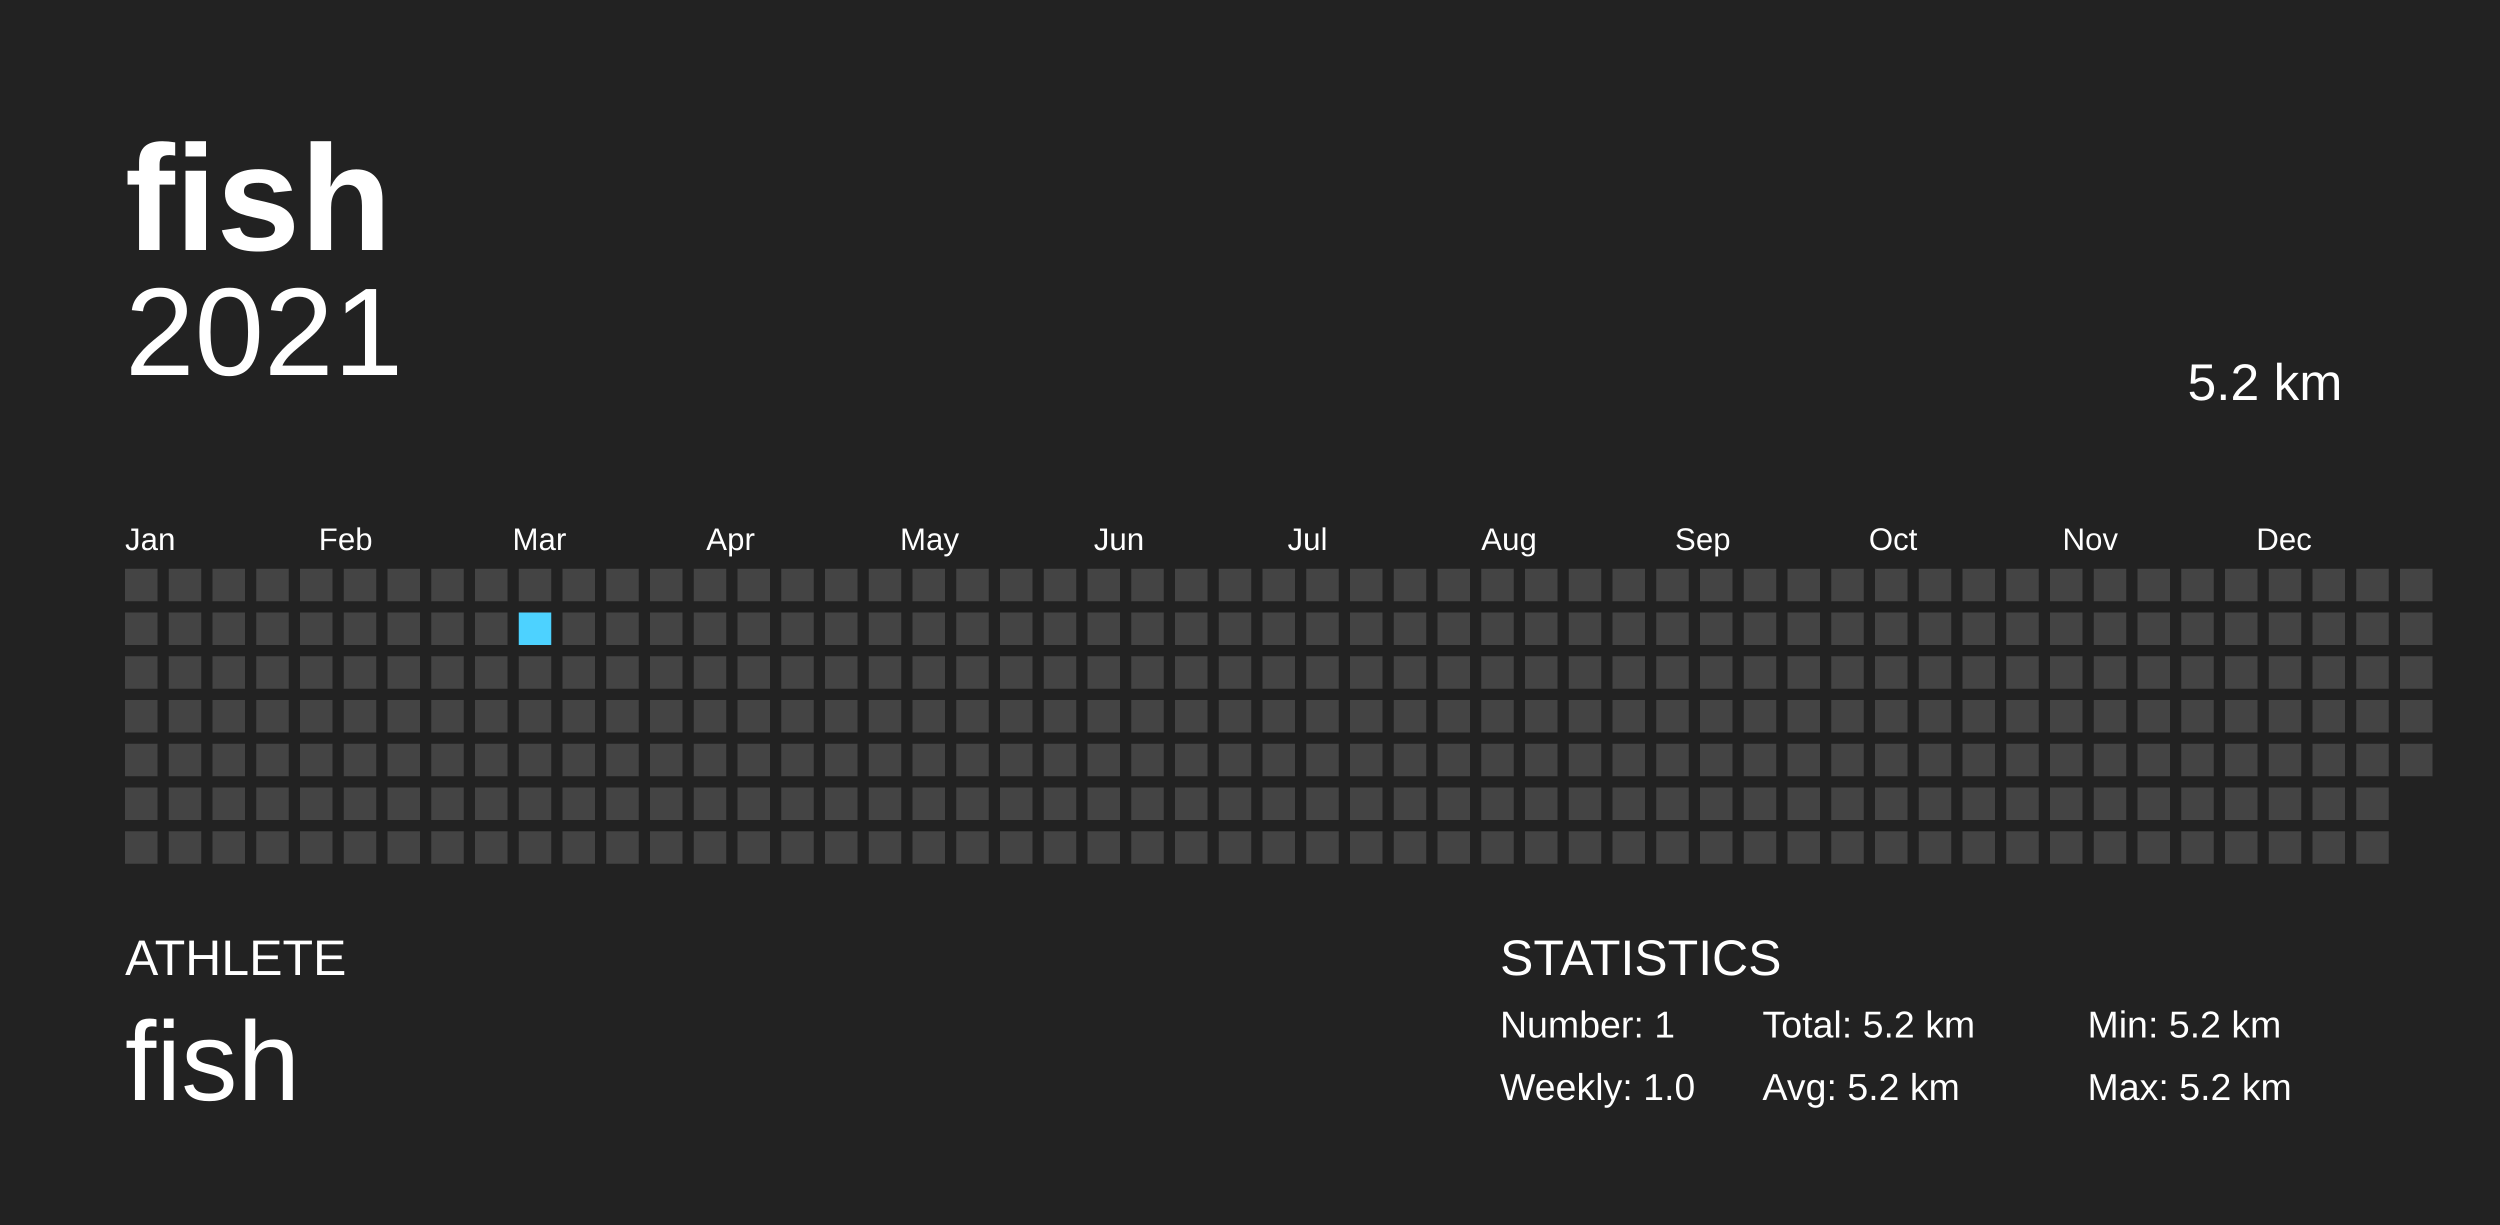
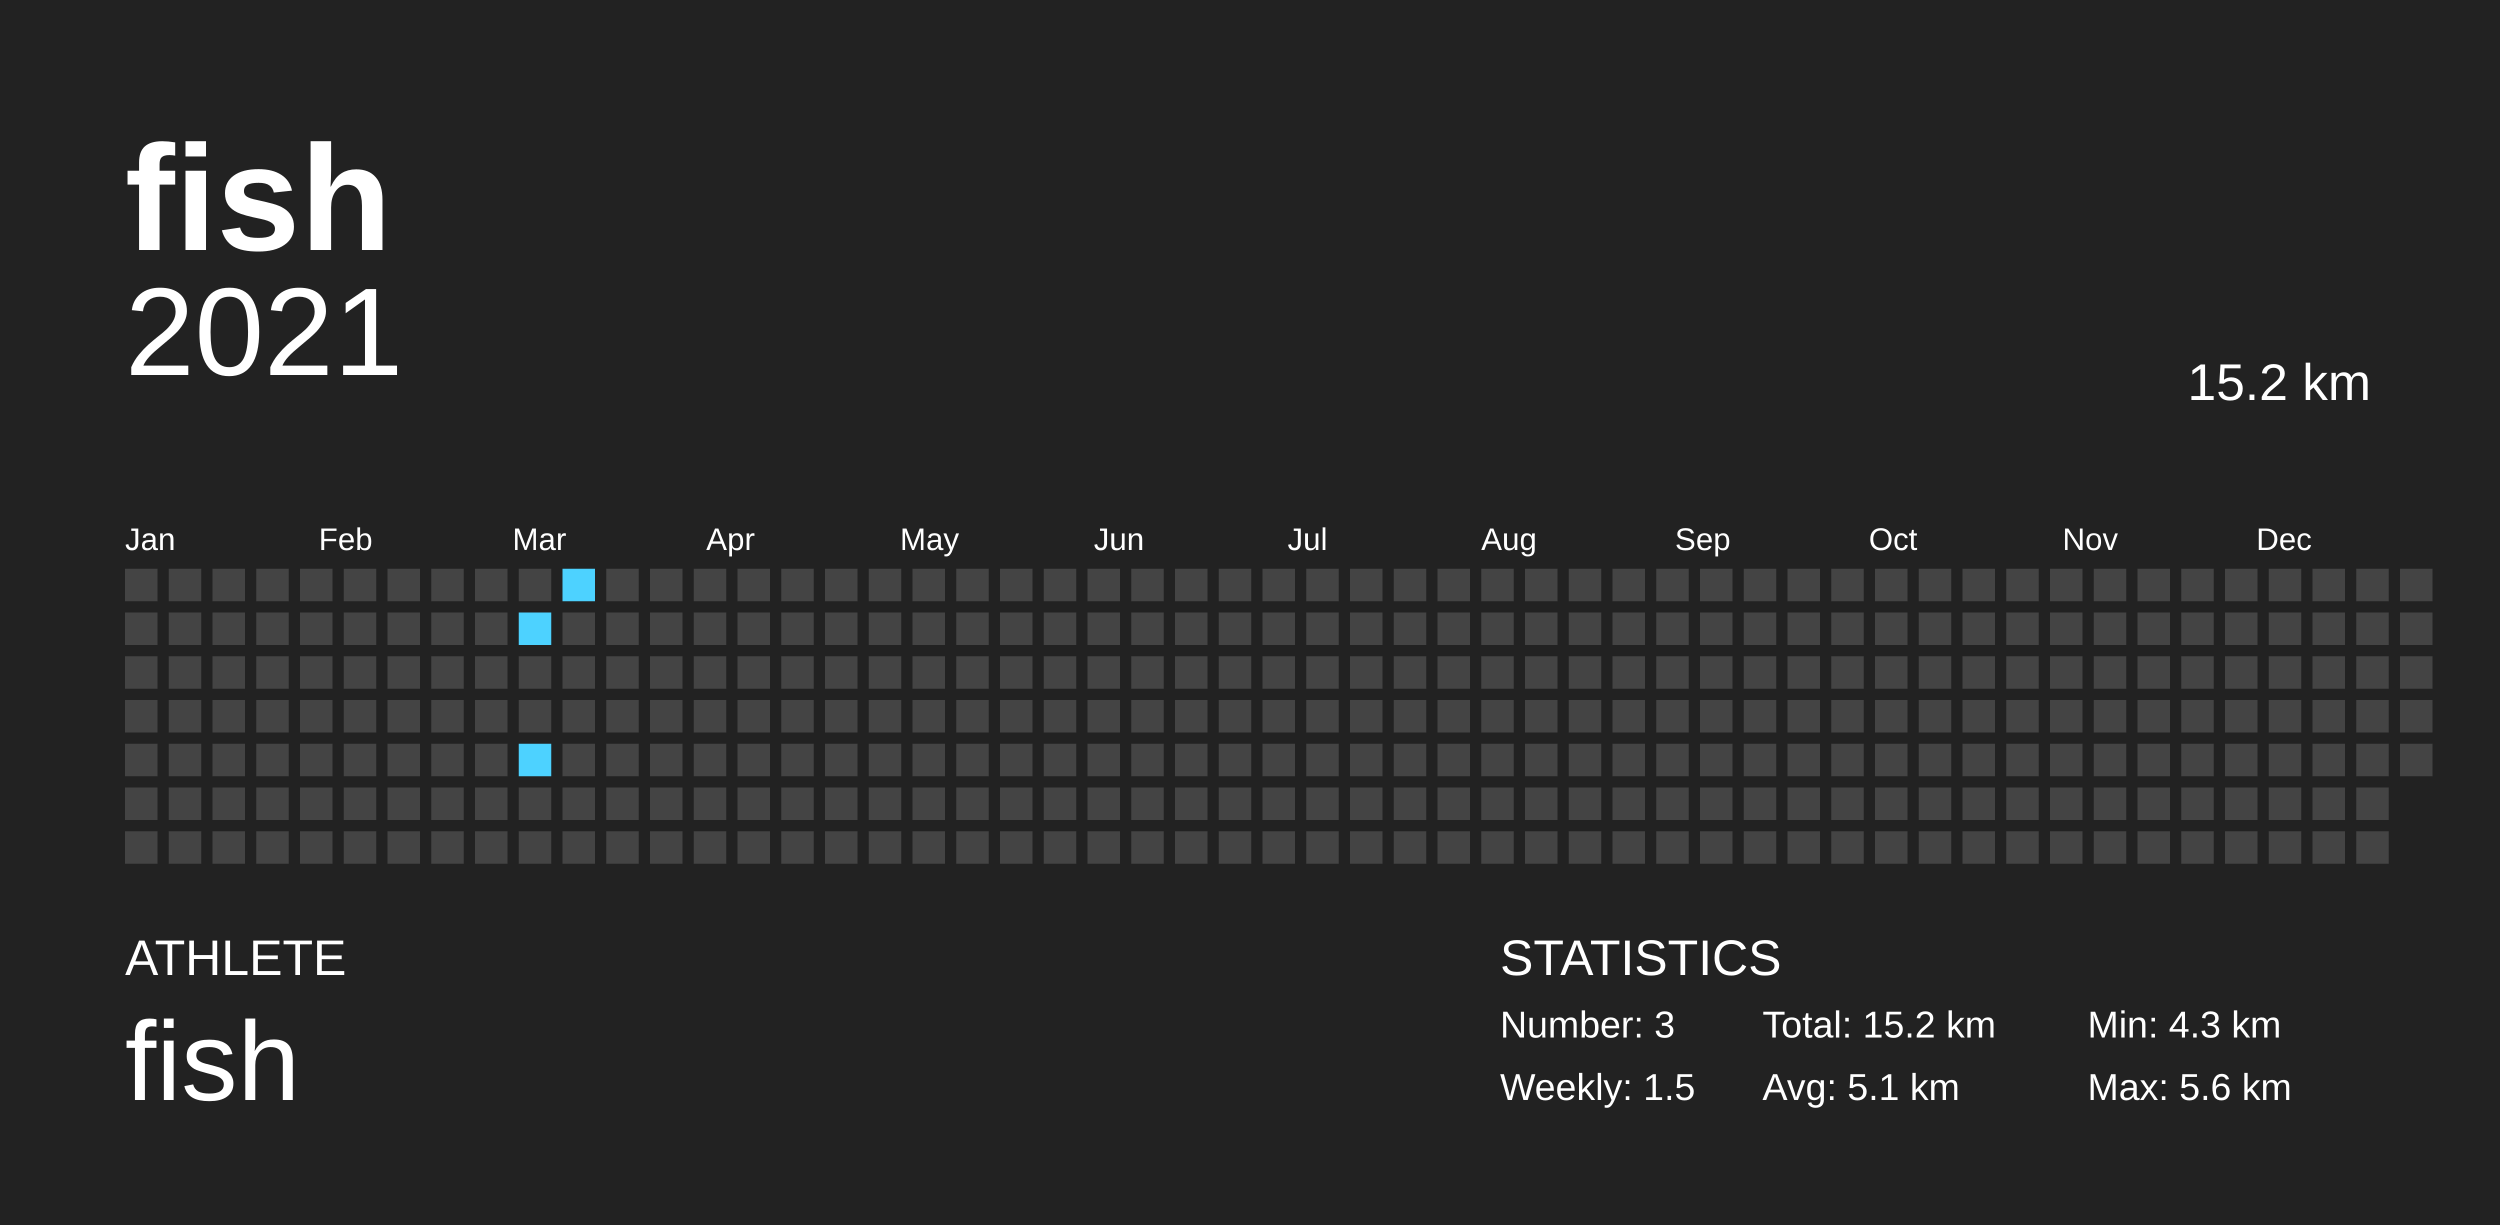
<svg xmlns="http://www.w3.org/2000/svg" baseProfile="full" height="98mm" version="1.1" viewBox="0,0,200,98" width="200mm">
  <defs />
  <rect fill="#222222" height="98" width="200" x="0" y="0" />
  <text fill="#FFFFFF" style="font-size:12px; font-family:Arial; font-weight:bold;" x="10" y="20">fish</text>
  <text fill="#FFFFFF" style="font-size:4px; font-family:Arial" x="10" y="78">ATHLETE</text>
  <text fill="#FFFFFF" style="font-size:9px; font-family:Arial" x="10" y="88">fish</text>
  <text fill="#FFFFFF" style="font-size:4px; font-family:Arial" x="120" y="78">STATISTICS</text>
-   <text fill="#FFFFFF" style="font-size:3px; font-family:Arial" x="120" y="83">Number: 1</text>
-   <text fill="#FFFFFF" style="font-size:3px; font-family:Arial" x="120" y="88">Weekly: 1.0</text>
-   <text fill="#FFFFFF" style="font-size:3px; font-family:Arial" x="141" y="83">Total: 5.2 km</text>
-   <text fill="#FFFFFF" style="font-size:3px; font-family:Arial" x="141" y="88">Avg: 5.2 km</text>
-   <text fill="#FFFFFF" style="font-size:3px; font-family:Arial" x="167" y="83">Min: 5.2 km</text>
-   <text fill="#FFFFFF" style="font-size:3px; font-family:Arial" x="167" y="88">Max: 5.2 km</text>
+   <text fill="#FFFFFF" style="font-size:3px; font-family:Arial" x="120" y="83">Number: 3</text>
+   <text fill="#FFFFFF" style="font-size:3px; font-family:Arial" x="120" y="88">Weekly: 1.5</text>
+   <text fill="#FFFFFF" style="font-size:3px; font-family:Arial" x="141" y="83">Total: 15.2 km</text>
+   <text fill="#FFFFFF" style="font-size:3px; font-family:Arial" x="141" y="88">Avg: 5.1 km</text>
+   <text fill="#FFFFFF" style="font-size:3px; font-family:Arial" x="167" y="83">Min: 4.3 km</text>
+   <text fill="#FFFFFF" style="font-size:3px; font-family:Arial" x="167" y="88">Max: 5.6 km</text>
  <text alignment-baseline="hanging" fill="#FFFFFF" style="font-size:10.0px; font-family:Arial;" x="10" y="30">2021</text>
-   <text alignment-baseline="hanging" fill="#FFFFFF" style="font-size:4.125px; font-family:Arial;" x="175" y="32">5.2 km</text>
+   <text alignment-baseline="hanging" fill="#FFFFFF" style="font-size:4.125px; font-family:Arial;" x="175" y="32">15.2 km</text>
  <text fill="#FFFFFF" style="font-size:2.5px; font-family:Arial" x="10.0" y="44">Jan</text>
  <text fill="#FFFFFF" style="font-size:2.5px; font-family:Arial" x="25.5" y="44">Feb</text>
  <text fill="#FFFFFF" style="font-size:2.5px; font-family:Arial" x="41.0" y="44">Mar</text>
  <text fill="#FFFFFF" style="font-size:2.5px; font-family:Arial" x="56.5" y="44">Apr</text>
  <text fill="#FFFFFF" style="font-size:2.5px; font-family:Arial" x="72.0" y="44">May</text>
  <text fill="#FFFFFF" style="font-size:2.5px; font-family:Arial" x="87.5" y="44">Jun</text>
  <text fill="#FFFFFF" style="font-size:2.5px; font-family:Arial" x="103.0" y="44">Jul</text>
  <text fill="#FFFFFF" style="font-size:2.5px; font-family:Arial" x="118.5" y="44">Aug</text>
  <text fill="#FFFFFF" style="font-size:2.5px; font-family:Arial" x="134.0" y="44">Sep</text>
  <text fill="#FFFFFF" style="font-size:2.5px; font-family:Arial" x="149.5" y="44">Oct</text>
  <text fill="#FFFFFF" style="font-size:2.5px; font-family:Arial" x="165.0" y="44">Nov</text>
  <text fill="#FFFFFF" style="font-size:2.5px; font-family:Arial" x="180.5" y="44">Dec</text>
  <rect fill="#444444" height="2.6" width="2.6" x="10.0" y="45.5" />
  <rect fill="#444444" height="2.6" width="2.6" x="10.0" y="49.0" />
  <rect fill="#444444" height="2.6" width="2.6" x="10.0" y="52.5" />
  <rect fill="#444444" height="2.6" width="2.6" x="10.0" y="56.0" />
  <rect fill="#444444" height="2.6" width="2.6" x="10.0" y="59.5" />
  <rect fill="#444444" height="2.6" width="2.6" x="10.0" y="63.0" />
  <rect fill="#444444" height="2.6" width="2.6" x="10.0" y="66.5" />
  <rect fill="#444444" height="2.6" width="2.6" x="13.5" y="45.5" />
  <rect fill="#444444" height="2.6" width="2.6" x="13.5" y="49.0" />
  <rect fill="#444444" height="2.6" width="2.6" x="13.5" y="52.5" />
  <rect fill="#444444" height="2.6" width="2.6" x="13.5" y="56.0" />
  <rect fill="#444444" height="2.6" width="2.6" x="13.5" y="59.5" />
  <rect fill="#444444" height="2.6" width="2.6" x="13.5" y="63.0" />
  <rect fill="#444444" height="2.6" width="2.6" x="13.5" y="66.5" />
  <rect fill="#444444" height="2.6" width="2.6" x="17.0" y="45.5" />
  <rect fill="#444444" height="2.6" width="2.6" x="17.0" y="49.0" />
  <rect fill="#444444" height="2.6" width="2.6" x="17.0" y="52.5" />
  <rect fill="#444444" height="2.6" width="2.6" x="17.0" y="56.0" />
  <rect fill="#444444" height="2.6" width="2.6" x="17.0" y="59.5" />
  <rect fill="#444444" height="2.6" width="2.6" x="17.0" y="63.0" />
  <rect fill="#444444" height="2.6" width="2.6" x="17.0" y="66.5" />
  <rect fill="#444444" height="2.6" width="2.6" x="20.5" y="45.5" />
  <rect fill="#444444" height="2.6" width="2.6" x="20.5" y="49.0" />
  <rect fill="#444444" height="2.6" width="2.6" x="20.5" y="52.5" />
  <rect fill="#444444" height="2.6" width="2.6" x="20.5" y="56.0" />
  <rect fill="#444444" height="2.6" width="2.6" x="20.5" y="59.5" />
  <rect fill="#444444" height="2.6" width="2.6" x="20.5" y="63.0" />
  <rect fill="#444444" height="2.6" width="2.6" x="20.5" y="66.5" />
  <rect fill="#444444" height="2.6" width="2.6" x="24.0" y="45.5" />
  <rect fill="#444444" height="2.6" width="2.6" x="24.0" y="49.0" />
  <rect fill="#444444" height="2.6" width="2.6" x="24.0" y="52.5" />
  <rect fill="#444444" height="2.6" width="2.6" x="24.0" y="56.0" />
  <rect fill="#444444" height="2.6" width="2.6" x="24.0" y="59.5" />
  <rect fill="#444444" height="2.6" width="2.6" x="24.0" y="63.0" />
  <rect fill="#444444" height="2.6" width="2.6" x="24.0" y="66.5" />
  <rect fill="#444444" height="2.6" width="2.6" x="27.5" y="45.5" />
  <rect fill="#444444" height="2.6" width="2.6" x="27.5" y="49.0" />
  <rect fill="#444444" height="2.6" width="2.6" x="27.5" y="52.5" />
  <rect fill="#444444" height="2.6" width="2.6" x="27.5" y="56.0" />
  <rect fill="#444444" height="2.6" width="2.6" x="27.5" y="59.5" />
  <rect fill="#444444" height="2.6" width="2.6" x="27.5" y="63.0" />
  <rect fill="#444444" height="2.6" width="2.6" x="27.5" y="66.5" />
  <rect fill="#444444" height="2.6" width="2.6" x="31.0" y="45.5" />
  <rect fill="#444444" height="2.6" width="2.6" x="31.0" y="49.0" />
  <rect fill="#444444" height="2.6" width="2.6" x="31.0" y="52.5" />
  <rect fill="#444444" height="2.6" width="2.6" x="31.0" y="56.0" />
  <rect fill="#444444" height="2.6" width="2.6" x="31.0" y="59.5" />
  <rect fill="#444444" height="2.6" width="2.6" x="31.0" y="63.0" />
  <rect fill="#444444" height="2.6" width="2.6" x="31.0" y="66.5" />
  <rect fill="#444444" height="2.6" width="2.6" x="34.5" y="45.5" />
  <rect fill="#444444" height="2.6" width="2.6" x="34.5" y="49.0" />
  <rect fill="#444444" height="2.6" width="2.6" x="34.5" y="52.5" />
  <rect fill="#444444" height="2.6" width="2.6" x="34.5" y="56.0" />
  <rect fill="#444444" height="2.6" width="2.6" x="34.5" y="59.5" />
  <rect fill="#444444" height="2.6" width="2.6" x="34.5" y="63.0" />
  <rect fill="#444444" height="2.6" width="2.6" x="34.5" y="66.5" />
  <rect fill="#444444" height="2.6" width="2.6" x="38.0" y="45.5" />
  <rect fill="#444444" height="2.6" width="2.6" x="38.0" y="49.0" />
  <rect fill="#444444" height="2.6" width="2.6" x="38.0" y="52.5" />
  <rect fill="#444444" height="2.6" width="2.6" x="38.0" y="56.0" />
  <rect fill="#444444" height="2.6" width="2.6" x="38.0" y="59.5" />
  <rect fill="#444444" height="2.6" width="2.6" x="38.0" y="63.0" />
  <rect fill="#444444" height="2.6" width="2.6" x="38.0" y="66.5" />
  <rect fill="#444444" height="2.6" width="2.6" x="41.5" y="45.5" />
-   <rect fill="#4DD2FF" height="2.6" width="2.6" x="41.5" y="49.0" />
+   <rect fill="#4dd2ff" height="2.6" width="2.6" x="41.5" y="49.0" />
  <rect fill="#444444" height="2.6" width="2.6" x="41.5" y="52.5" />
  <rect fill="#444444" height="2.6" width="2.6" x="41.5" y="56.0" />
-   <rect fill="#444444" height="2.6" width="2.6" x="41.5" y="59.5" />
+   <rect fill="#4dd2ff" height="2.6" width="2.6" x="41.5" y="59.5" />
  <rect fill="#444444" height="2.6" width="2.6" x="41.5" y="63.0" />
  <rect fill="#444444" height="2.6" width="2.6" x="41.5" y="66.5" />
-   <rect fill="#444444" height="2.6" width="2.6" x="45.0" y="45.5" />
+   <rect fill="#4dd2ff" height="2.6" width="2.6" x="45.0" y="45.5" />
  <rect fill="#444444" height="2.6" width="2.6" x="45.0" y="49.0" />
  <rect fill="#444444" height="2.6" width="2.6" x="45.0" y="52.5" />
  <rect fill="#444444" height="2.6" width="2.6" x="45.0" y="56.0" />
  <rect fill="#444444" height="2.6" width="2.6" x="45.0" y="59.5" />
  <rect fill="#444444" height="2.6" width="2.6" x="45.0" y="63.0" />
  <rect fill="#444444" height="2.6" width="2.6" x="45.0" y="66.5" />
  <rect fill="#444444" height="2.6" width="2.6" x="48.5" y="45.5" />
  <rect fill="#444444" height="2.6" width="2.6" x="48.5" y="49.0" />
  <rect fill="#444444" height="2.6" width="2.6" x="48.5" y="52.5" />
  <rect fill="#444444" height="2.6" width="2.6" x="48.5" y="56.0" />
  <rect fill="#444444" height="2.6" width="2.6" x="48.5" y="59.5" />
  <rect fill="#444444" height="2.6" width="2.6" x="48.5" y="63.0" />
  <rect fill="#444444" height="2.6" width="2.6" x="48.5" y="66.5" />
  <rect fill="#444444" height="2.6" width="2.6" x="52.0" y="45.5" />
  <rect fill="#444444" height="2.6" width="2.6" x="52.0" y="49.0" />
  <rect fill="#444444" height="2.6" width="2.6" x="52.0" y="52.5" />
  <rect fill="#444444" height="2.6" width="2.6" x="52.0" y="56.0" />
  <rect fill="#444444" height="2.6" width="2.6" x="52.0" y="59.5" />
  <rect fill="#444444" height="2.6" width="2.6" x="52.0" y="63.0" />
  <rect fill="#444444" height="2.6" width="2.6" x="52.0" y="66.5" />
  <rect fill="#444444" height="2.6" width="2.6" x="55.5" y="45.5" />
  <rect fill="#444444" height="2.6" width="2.6" x="55.5" y="49.0" />
  <rect fill="#444444" height="2.6" width="2.6" x="55.5" y="52.5" />
  <rect fill="#444444" height="2.6" width="2.6" x="55.5" y="56.0" />
  <rect fill="#444444" height="2.6" width="2.6" x="55.5" y="59.5" />
  <rect fill="#444444" height="2.6" width="2.6" x="55.5" y="63.0" />
  <rect fill="#444444" height="2.6" width="2.6" x="55.5" y="66.5" />
  <rect fill="#444444" height="2.6" width="2.6" x="59.0" y="45.5" />
  <rect fill="#444444" height="2.6" width="2.6" x="59.0" y="49.0" />
  <rect fill="#444444" height="2.6" width="2.6" x="59.0" y="52.5" />
  <rect fill="#444444" height="2.6" width="2.6" x="59.0" y="56.0" />
  <rect fill="#444444" height="2.6" width="2.6" x="59.0" y="59.5" />
  <rect fill="#444444" height="2.6" width="2.6" x="59.0" y="63.0" />
  <rect fill="#444444" height="2.6" width="2.6" x="59.0" y="66.5" />
  <rect fill="#444444" height="2.6" width="2.6" x="62.5" y="45.5" />
  <rect fill="#444444" height="2.6" width="2.6" x="62.5" y="49.0" />
  <rect fill="#444444" height="2.6" width="2.6" x="62.5" y="52.5" />
  <rect fill="#444444" height="2.6" width="2.6" x="62.5" y="56.0" />
  <rect fill="#444444" height="2.6" width="2.6" x="62.5" y="59.5" />
  <rect fill="#444444" height="2.6" width="2.6" x="62.5" y="63.0" />
  <rect fill="#444444" height="2.6" width="2.6" x="62.5" y="66.5" />
  <rect fill="#444444" height="2.6" width="2.6" x="66.0" y="45.5" />
  <rect fill="#444444" height="2.6" width="2.6" x="66.0" y="49.0" />
  <rect fill="#444444" height="2.6" width="2.6" x="66.0" y="52.5" />
  <rect fill="#444444" height="2.6" width="2.6" x="66.0" y="56.0" />
  <rect fill="#444444" height="2.6" width="2.6" x="66.0" y="59.5" />
  <rect fill="#444444" height="2.6" width="2.6" x="66.0" y="63.0" />
  <rect fill="#444444" height="2.6" width="2.6" x="66.0" y="66.5" />
  <rect fill="#444444" height="2.6" width="2.6" x="69.5" y="45.5" />
  <rect fill="#444444" height="2.6" width="2.6" x="69.5" y="49.0" />
  <rect fill="#444444" height="2.6" width="2.6" x="69.5" y="52.5" />
  <rect fill="#444444" height="2.6" width="2.6" x="69.5" y="56.0" />
  <rect fill="#444444" height="2.6" width="2.6" x="69.5" y="59.5" />
  <rect fill="#444444" height="2.6" width="2.6" x="69.5" y="63.0" />
  <rect fill="#444444" height="2.6" width="2.6" x="69.5" y="66.5" />
  <rect fill="#444444" height="2.6" width="2.6" x="73.0" y="45.5" />
  <rect fill="#444444" height="2.6" width="2.6" x="73.0" y="49.0" />
  <rect fill="#444444" height="2.6" width="2.6" x="73.0" y="52.5" />
  <rect fill="#444444" height="2.6" width="2.6" x="73.0" y="56.0" />
  <rect fill="#444444" height="2.6" width="2.6" x="73.0" y="59.5" />
  <rect fill="#444444" height="2.6" width="2.6" x="73.0" y="63.0" />
  <rect fill="#444444" height="2.6" width="2.6" x="73.0" y="66.5" />
  <rect fill="#444444" height="2.6" width="2.6" x="76.5" y="45.5" />
  <rect fill="#444444" height="2.6" width="2.6" x="76.5" y="49.0" />
  <rect fill="#444444" height="2.6" width="2.6" x="76.5" y="52.5" />
  <rect fill="#444444" height="2.6" width="2.6" x="76.5" y="56.0" />
  <rect fill="#444444" height="2.6" width="2.6" x="76.5" y="59.5" />
  <rect fill="#444444" height="2.6" width="2.6" x="76.5" y="63.0" />
  <rect fill="#444444" height="2.6" width="2.6" x="76.5" y="66.5" />
  <rect fill="#444444" height="2.6" width="2.6" x="80.0" y="45.5" />
  <rect fill="#444444" height="2.6" width="2.6" x="80.0" y="49.0" />
  <rect fill="#444444" height="2.6" width="2.6" x="80.0" y="52.5" />
  <rect fill="#444444" height="2.6" width="2.6" x="80.0" y="56.0" />
  <rect fill="#444444" height="2.6" width="2.6" x="80.0" y="59.5" />
  <rect fill="#444444" height="2.6" width="2.6" x="80.0" y="63.0" />
  <rect fill="#444444" height="2.6" width="2.6" x="80.0" y="66.5" />
  <rect fill="#444444" height="2.6" width="2.6" x="83.5" y="45.5" />
  <rect fill="#444444" height="2.6" width="2.6" x="83.5" y="49.0" />
  <rect fill="#444444" height="2.6" width="2.6" x="83.5" y="52.5" />
  <rect fill="#444444" height="2.6" width="2.6" x="83.5" y="56.0" />
  <rect fill="#444444" height="2.6" width="2.6" x="83.5" y="59.5" />
  <rect fill="#444444" height="2.6" width="2.6" x="83.5" y="63.0" />
  <rect fill="#444444" height="2.6" width="2.6" x="83.5" y="66.5" />
  <rect fill="#444444" height="2.6" width="2.6" x="87.0" y="45.5" />
  <rect fill="#444444" height="2.6" width="2.6" x="87.0" y="49.0" />
  <rect fill="#444444" height="2.6" width="2.6" x="87.0" y="52.5" />
  <rect fill="#444444" height="2.6" width="2.6" x="87.0" y="56.0" />
  <rect fill="#444444" height="2.6" width="2.6" x="87.0" y="59.5" />
  <rect fill="#444444" height="2.6" width="2.6" x="87.0" y="63.0" />
  <rect fill="#444444" height="2.6" width="2.6" x="87.0" y="66.5" />
  <rect fill="#444444" height="2.6" width="2.6" x="90.5" y="45.5" />
  <rect fill="#444444" height="2.6" width="2.6" x="90.5" y="49.0" />
  <rect fill="#444444" height="2.6" width="2.6" x="90.5" y="52.5" />
  <rect fill="#444444" height="2.6" width="2.6" x="90.5" y="56.0" />
  <rect fill="#444444" height="2.6" width="2.6" x="90.5" y="59.5" />
  <rect fill="#444444" height="2.6" width="2.6" x="90.5" y="63.0" />
  <rect fill="#444444" height="2.6" width="2.6" x="90.5" y="66.5" />
  <rect fill="#444444" height="2.6" width="2.6" x="94.0" y="45.5" />
  <rect fill="#444444" height="2.6" width="2.6" x="94.0" y="49.0" />
  <rect fill="#444444" height="2.6" width="2.6" x="94.0" y="52.5" />
  <rect fill="#444444" height="2.6" width="2.6" x="94.0" y="56.0" />
  <rect fill="#444444" height="2.6" width="2.6" x="94.0" y="59.5" />
  <rect fill="#444444" height="2.6" width="2.6" x="94.0" y="63.0" />
  <rect fill="#444444" height="2.6" width="2.6" x="94.0" y="66.5" />
  <rect fill="#444444" height="2.6" width="2.6" x="97.5" y="45.5" />
  <rect fill="#444444" height="2.6" width="2.6" x="97.5" y="49.0" />
  <rect fill="#444444" height="2.6" width="2.6" x="97.5" y="52.5" />
  <rect fill="#444444" height="2.6" width="2.6" x="97.5" y="56.0" />
  <rect fill="#444444" height="2.6" width="2.6" x="97.5" y="59.5" />
  <rect fill="#444444" height="2.6" width="2.6" x="97.5" y="63.0" />
  <rect fill="#444444" height="2.6" width="2.6" x="97.5" y="66.5" />
  <rect fill="#444444" height="2.6" width="2.6" x="101.0" y="45.5" />
  <rect fill="#444444" height="2.6" width="2.6" x="101.0" y="49.0" />
  <rect fill="#444444" height="2.6" width="2.6" x="101.0" y="52.5" />
  <rect fill="#444444" height="2.6" width="2.6" x="101.0" y="56.0" />
  <rect fill="#444444" height="2.6" width="2.6" x="101.0" y="59.5" />
  <rect fill="#444444" height="2.6" width="2.6" x="101.0" y="63.0" />
  <rect fill="#444444" height="2.6" width="2.6" x="101.0" y="66.5" />
  <rect fill="#444444" height="2.6" width="2.6" x="104.5" y="45.5" />
  <rect fill="#444444" height="2.6" width="2.6" x="104.5" y="49.0" />
  <rect fill="#444444" height="2.6" width="2.6" x="104.5" y="52.5" />
  <rect fill="#444444" height="2.6" width="2.6" x="104.5" y="56.0" />
  <rect fill="#444444" height="2.6" width="2.6" x="104.5" y="59.5" />
  <rect fill="#444444" height="2.6" width="2.6" x="104.5" y="63.0" />
  <rect fill="#444444" height="2.6" width="2.6" x="104.5" y="66.5" />
  <rect fill="#444444" height="2.6" width="2.6" x="108.0" y="45.5" />
  <rect fill="#444444" height="2.6" width="2.6" x="108.0" y="49.0" />
  <rect fill="#444444" height="2.6" width="2.6" x="108.0" y="52.5" />
  <rect fill="#444444" height="2.6" width="2.6" x="108.0" y="56.0" />
  <rect fill="#444444" height="2.6" width="2.6" x="108.0" y="59.5" />
  <rect fill="#444444" height="2.6" width="2.6" x="108.0" y="63.0" />
  <rect fill="#444444" height="2.6" width="2.6" x="108.0" y="66.5" />
  <rect fill="#444444" height="2.6" width="2.6" x="111.5" y="45.5" />
  <rect fill="#444444" height="2.6" width="2.6" x="111.5" y="49.0" />
  <rect fill="#444444" height="2.6" width="2.6" x="111.5" y="52.5" />
  <rect fill="#444444" height="2.6" width="2.6" x="111.5" y="56.0" />
  <rect fill="#444444" height="2.6" width="2.6" x="111.5" y="59.5" />
  <rect fill="#444444" height="2.6" width="2.6" x="111.5" y="63.0" />
  <rect fill="#444444" height="2.6" width="2.6" x="111.5" y="66.5" />
  <rect fill="#444444" height="2.6" width="2.6" x="115.0" y="45.5" />
  <rect fill="#444444" height="2.6" width="2.6" x="115.0" y="49.0" />
  <rect fill="#444444" height="2.6" width="2.6" x="115.0" y="52.5" />
  <rect fill="#444444" height="2.6" width="2.6" x="115.0" y="56.0" />
  <rect fill="#444444" height="2.6" width="2.6" x="115.0" y="59.5" />
  <rect fill="#444444" height="2.6" width="2.6" x="115.0" y="63.0" />
  <rect fill="#444444" height="2.6" width="2.6" x="115.0" y="66.5" />
  <rect fill="#444444" height="2.6" width="2.6" x="118.5" y="45.5" />
  <rect fill="#444444" height="2.6" width="2.6" x="118.5" y="49.0" />
  <rect fill="#444444" height="2.6" width="2.6" x="118.5" y="52.5" />
  <rect fill="#444444" height="2.6" width="2.6" x="118.5" y="56.0" />
  <rect fill="#444444" height="2.6" width="2.6" x="118.5" y="59.5" />
  <rect fill="#444444" height="2.6" width="2.6" x="118.5" y="63.0" />
  <rect fill="#444444" height="2.6" width="2.6" x="118.5" y="66.5" />
  <rect fill="#444444" height="2.6" width="2.6" x="122.0" y="45.5" />
  <rect fill="#444444" height="2.6" width="2.6" x="122.0" y="49.0" />
  <rect fill="#444444" height="2.6" width="2.6" x="122.0" y="52.5" />
  <rect fill="#444444" height="2.6" width="2.6" x="122.0" y="56.0" />
  <rect fill="#444444" height="2.6" width="2.6" x="122.0" y="59.5" />
  <rect fill="#444444" height="2.6" width="2.6" x="122.0" y="63.0" />
  <rect fill="#444444" height="2.6" width="2.6" x="122.0" y="66.5" />
  <rect fill="#444444" height="2.6" width="2.6" x="125.5" y="45.5" />
  <rect fill="#444444" height="2.6" width="2.6" x="125.5" y="49.0" />
  <rect fill="#444444" height="2.6" width="2.6" x="125.5" y="52.5" />
  <rect fill="#444444" height="2.6" width="2.6" x="125.5" y="56.0" />
  <rect fill="#444444" height="2.6" width="2.6" x="125.5" y="59.5" />
  <rect fill="#444444" height="2.6" width="2.6" x="125.5" y="63.0" />
  <rect fill="#444444" height="2.6" width="2.6" x="125.5" y="66.5" />
  <rect fill="#444444" height="2.6" width="2.6" x="129.0" y="45.5" />
  <rect fill="#444444" height="2.6" width="2.6" x="129.0" y="49.0" />
  <rect fill="#444444" height="2.6" width="2.6" x="129.0" y="52.5" />
  <rect fill="#444444" height="2.6" width="2.6" x="129.0" y="56.0" />
  <rect fill="#444444" height="2.6" width="2.6" x="129.0" y="59.5" />
  <rect fill="#444444" height="2.6" width="2.6" x="129.0" y="63.0" />
  <rect fill="#444444" height="2.6" width="2.6" x="129.0" y="66.5" />
  <rect fill="#444444" height="2.6" width="2.6" x="132.5" y="45.5" />
  <rect fill="#444444" height="2.6" width="2.6" x="132.5" y="49.0" />
  <rect fill="#444444" height="2.6" width="2.6" x="132.5" y="52.5" />
  <rect fill="#444444" height="2.6" width="2.6" x="132.5" y="56.0" />
  <rect fill="#444444" height="2.6" width="2.6" x="132.5" y="59.5" />
  <rect fill="#444444" height="2.6" width="2.6" x="132.5" y="63.0" />
  <rect fill="#444444" height="2.6" width="2.6" x="132.5" y="66.5" />
  <rect fill="#444444" height="2.6" width="2.6" x="136.0" y="45.5" />
  <rect fill="#444444" height="2.6" width="2.6" x="136.0" y="49.0" />
  <rect fill="#444444" height="2.6" width="2.6" x="136.0" y="52.5" />
  <rect fill="#444444" height="2.6" width="2.6" x="136.0" y="56.0" />
  <rect fill="#444444" height="2.6" width="2.6" x="136.0" y="59.5" />
  <rect fill="#444444" height="2.6" width="2.6" x="136.0" y="63.0" />
  <rect fill="#444444" height="2.6" width="2.6" x="136.0" y="66.5" />
  <rect fill="#444444" height="2.6" width="2.6" x="139.5" y="45.5" />
  <rect fill="#444444" height="2.6" width="2.6" x="139.5" y="49.0" />
  <rect fill="#444444" height="2.6" width="2.6" x="139.5" y="52.5" />
  <rect fill="#444444" height="2.6" width="2.6" x="139.5" y="56.0" />
  <rect fill="#444444" height="2.6" width="2.6" x="139.5" y="59.5" />
  <rect fill="#444444" height="2.6" width="2.6" x="139.5" y="63.0" />
  <rect fill="#444444" height="2.6" width="2.6" x="139.5" y="66.5" />
  <rect fill="#444444" height="2.6" width="2.6" x="143.0" y="45.5" />
  <rect fill="#444444" height="2.6" width="2.6" x="143.0" y="49.0" />
  <rect fill="#444444" height="2.6" width="2.6" x="143.0" y="52.5" />
  <rect fill="#444444" height="2.6" width="2.6" x="143.0" y="56.0" />
  <rect fill="#444444" height="2.6" width="2.6" x="143.0" y="59.5" />
  <rect fill="#444444" height="2.6" width="2.6" x="143.0" y="63.0" />
  <rect fill="#444444" height="2.6" width="2.6" x="143.0" y="66.5" />
  <rect fill="#444444" height="2.6" width="2.6" x="146.5" y="45.5" />
  <rect fill="#444444" height="2.6" width="2.6" x="146.5" y="49.0" />
  <rect fill="#444444" height="2.6" width="2.6" x="146.5" y="52.5" />
  <rect fill="#444444" height="2.6" width="2.6" x="146.5" y="56.0" />
  <rect fill="#444444" height="2.6" width="2.6" x="146.5" y="59.5" />
  <rect fill="#444444" height="2.6" width="2.6" x="146.5" y="63.0" />
  <rect fill="#444444" height="2.6" width="2.6" x="146.5" y="66.5" />
  <rect fill="#444444" height="2.6" width="2.6" x="150.0" y="45.5" />
  <rect fill="#444444" height="2.6" width="2.6" x="150.0" y="49.0" />
  <rect fill="#444444" height="2.6" width="2.6" x="150.0" y="52.5" />
  <rect fill="#444444" height="2.6" width="2.6" x="150.0" y="56.0" />
  <rect fill="#444444" height="2.6" width="2.6" x="150.0" y="59.5" />
  <rect fill="#444444" height="2.6" width="2.6" x="150.0" y="63.0" />
  <rect fill="#444444" height="2.6" width="2.6" x="150.0" y="66.5" />
  <rect fill="#444444" height="2.6" width="2.6" x="153.5" y="45.5" />
  <rect fill="#444444" height="2.6" width="2.6" x="153.5" y="49.0" />
  <rect fill="#444444" height="2.6" width="2.6" x="153.5" y="52.5" />
  <rect fill="#444444" height="2.6" width="2.6" x="153.5" y="56.0" />
  <rect fill="#444444" height="2.6" width="2.6" x="153.5" y="59.5" />
  <rect fill="#444444" height="2.6" width="2.6" x="153.5" y="63.0" />
  <rect fill="#444444" height="2.6" width="2.6" x="153.5" y="66.5" />
  <rect fill="#444444" height="2.6" width="2.6" x="157.0" y="45.5" />
  <rect fill="#444444" height="2.6" width="2.6" x="157.0" y="49.0" />
  <rect fill="#444444" height="2.6" width="2.6" x="157.0" y="52.5" />
  <rect fill="#444444" height="2.6" width="2.6" x="157.0" y="56.0" />
  <rect fill="#444444" height="2.6" width="2.6" x="157.0" y="59.5" />
  <rect fill="#444444" height="2.6" width="2.6" x="157.0" y="63.0" />
  <rect fill="#444444" height="2.6" width="2.6" x="157.0" y="66.5" />
  <rect fill="#444444" height="2.6" width="2.6" x="160.5" y="45.5" />
  <rect fill="#444444" height="2.6" width="2.6" x="160.5" y="49.0" />
  <rect fill="#444444" height="2.6" width="2.6" x="160.5" y="52.5" />
  <rect fill="#444444" height="2.6" width="2.6" x="160.5" y="56.0" />
  <rect fill="#444444" height="2.6" width="2.6" x="160.5" y="59.5" />
  <rect fill="#444444" height="2.6" width="2.6" x="160.5" y="63.0" />
  <rect fill="#444444" height="2.6" width="2.6" x="160.5" y="66.5" />
  <rect fill="#444444" height="2.6" width="2.6" x="164.0" y="45.5" />
  <rect fill="#444444" height="2.6" width="2.6" x="164.0" y="49.0" />
  <rect fill="#444444" height="2.6" width="2.6" x="164.0" y="52.5" />
  <rect fill="#444444" height="2.6" width="2.6" x="164.0" y="56.0" />
  <rect fill="#444444" height="2.6" width="2.6" x="164.0" y="59.5" />
  <rect fill="#444444" height="2.6" width="2.6" x="164.0" y="63.0" />
  <rect fill="#444444" height="2.6" width="2.6" x="164.0" y="66.5" />
  <rect fill="#444444" height="2.6" width="2.6" x="167.5" y="45.5" />
  <rect fill="#444444" height="2.6" width="2.6" x="167.5" y="49.0" />
  <rect fill="#444444" height="2.6" width="2.6" x="167.5" y="52.5" />
  <rect fill="#444444" height="2.6" width="2.6" x="167.5" y="56.0" />
  <rect fill="#444444" height="2.6" width="2.6" x="167.5" y="59.5" />
  <rect fill="#444444" height="2.6" width="2.6" x="167.5" y="63.0" />
  <rect fill="#444444" height="2.6" width="2.6" x="167.5" y="66.5" />
  <rect fill="#444444" height="2.6" width="2.6" x="171.0" y="45.5" />
  <rect fill="#444444" height="2.6" width="2.6" x="171.0" y="49.0" />
  <rect fill="#444444" height="2.6" width="2.6" x="171.0" y="52.5" />
  <rect fill="#444444" height="2.6" width="2.6" x="171.0" y="56.0" />
  <rect fill="#444444" height="2.6" width="2.6" x="171.0" y="59.5" />
  <rect fill="#444444" height="2.6" width="2.6" x="171.0" y="63.0" />
  <rect fill="#444444" height="2.6" width="2.6" x="171.0" y="66.5" />
  <rect fill="#444444" height="2.6" width="2.6" x="174.5" y="45.5" />
  <rect fill="#444444" height="2.6" width="2.6" x="174.5" y="49.0" />
  <rect fill="#444444" height="2.6" width="2.6" x="174.5" y="52.5" />
  <rect fill="#444444" height="2.6" width="2.6" x="174.5" y="56.0" />
  <rect fill="#444444" height="2.6" width="2.6" x="174.5" y="59.5" />
  <rect fill="#444444" height="2.6" width="2.6" x="174.5" y="63.0" />
  <rect fill="#444444" height="2.6" width="2.6" x="174.5" y="66.5" />
  <rect fill="#444444" height="2.6" width="2.6" x="178.0" y="45.5" />
  <rect fill="#444444" height="2.6" width="2.6" x="178.0" y="49.0" />
  <rect fill="#444444" height="2.6" width="2.6" x="178.0" y="52.5" />
  <rect fill="#444444" height="2.6" width="2.6" x="178.0" y="56.0" />
  <rect fill="#444444" height="2.6" width="2.6" x="178.0" y="59.5" />
  <rect fill="#444444" height="2.6" width="2.6" x="178.0" y="63.0" />
  <rect fill="#444444" height="2.6" width="2.6" x="178.0" y="66.5" />
  <rect fill="#444444" height="2.6" width="2.6" x="181.5" y="45.5" />
  <rect fill="#444444" height="2.6" width="2.6" x="181.5" y="49.0" />
  <rect fill="#444444" height="2.6" width="2.6" x="181.5" y="52.5" />
  <rect fill="#444444" height="2.6" width="2.6" x="181.5" y="56.0" />
  <rect fill="#444444" height="2.6" width="2.6" x="181.5" y="59.5" />
  <rect fill="#444444" height="2.6" width="2.6" x="181.5" y="63.0" />
  <rect fill="#444444" height="2.6" width="2.6" x="181.5" y="66.5" />
  <rect fill="#444444" height="2.6" width="2.6" x="185.0" y="45.5" />
  <rect fill="#444444" height="2.6" width="2.6" x="185.0" y="49.0" />
  <rect fill="#444444" height="2.6" width="2.6" x="185.0" y="52.5" />
  <rect fill="#444444" height="2.6" width="2.6" x="185.0" y="56.0" />
  <rect fill="#444444" height="2.6" width="2.6" x="185.0" y="59.5" />
  <rect fill="#444444" height="2.6" width="2.6" x="185.0" y="63.0" />
  <rect fill="#444444" height="2.6" width="2.6" x="185.0" y="66.5" />
  <rect fill="#444444" height="2.6" width="2.6" x="188.5" y="45.5" />
  <rect fill="#444444" height="2.6" width="2.6" x="188.5" y="49.0" />
  <rect fill="#444444" height="2.6" width="2.6" x="188.5" y="52.5" />
  <rect fill="#444444" height="2.6" width="2.6" x="188.5" y="56.0" />
  <rect fill="#444444" height="2.6" width="2.6" x="188.5" y="59.5" />
  <rect fill="#444444" height="2.6" width="2.6" x="188.5" y="63.0" />
  <rect fill="#444444" height="2.6" width="2.6" x="188.5" y="66.5" />
  <rect fill="#444444" height="2.6" width="2.6" x="192.0" y="45.5" />
  <rect fill="#444444" height="2.6" width="2.6" x="192.0" y="49.0" />
  <rect fill="#444444" height="2.6" width="2.6" x="192.0" y="52.5" />
  <rect fill="#444444" height="2.6" width="2.6" x="192.0" y="56.0" />
  <rect fill="#444444" height="2.6" width="2.6" x="192.0" y="59.5" />
</svg>
